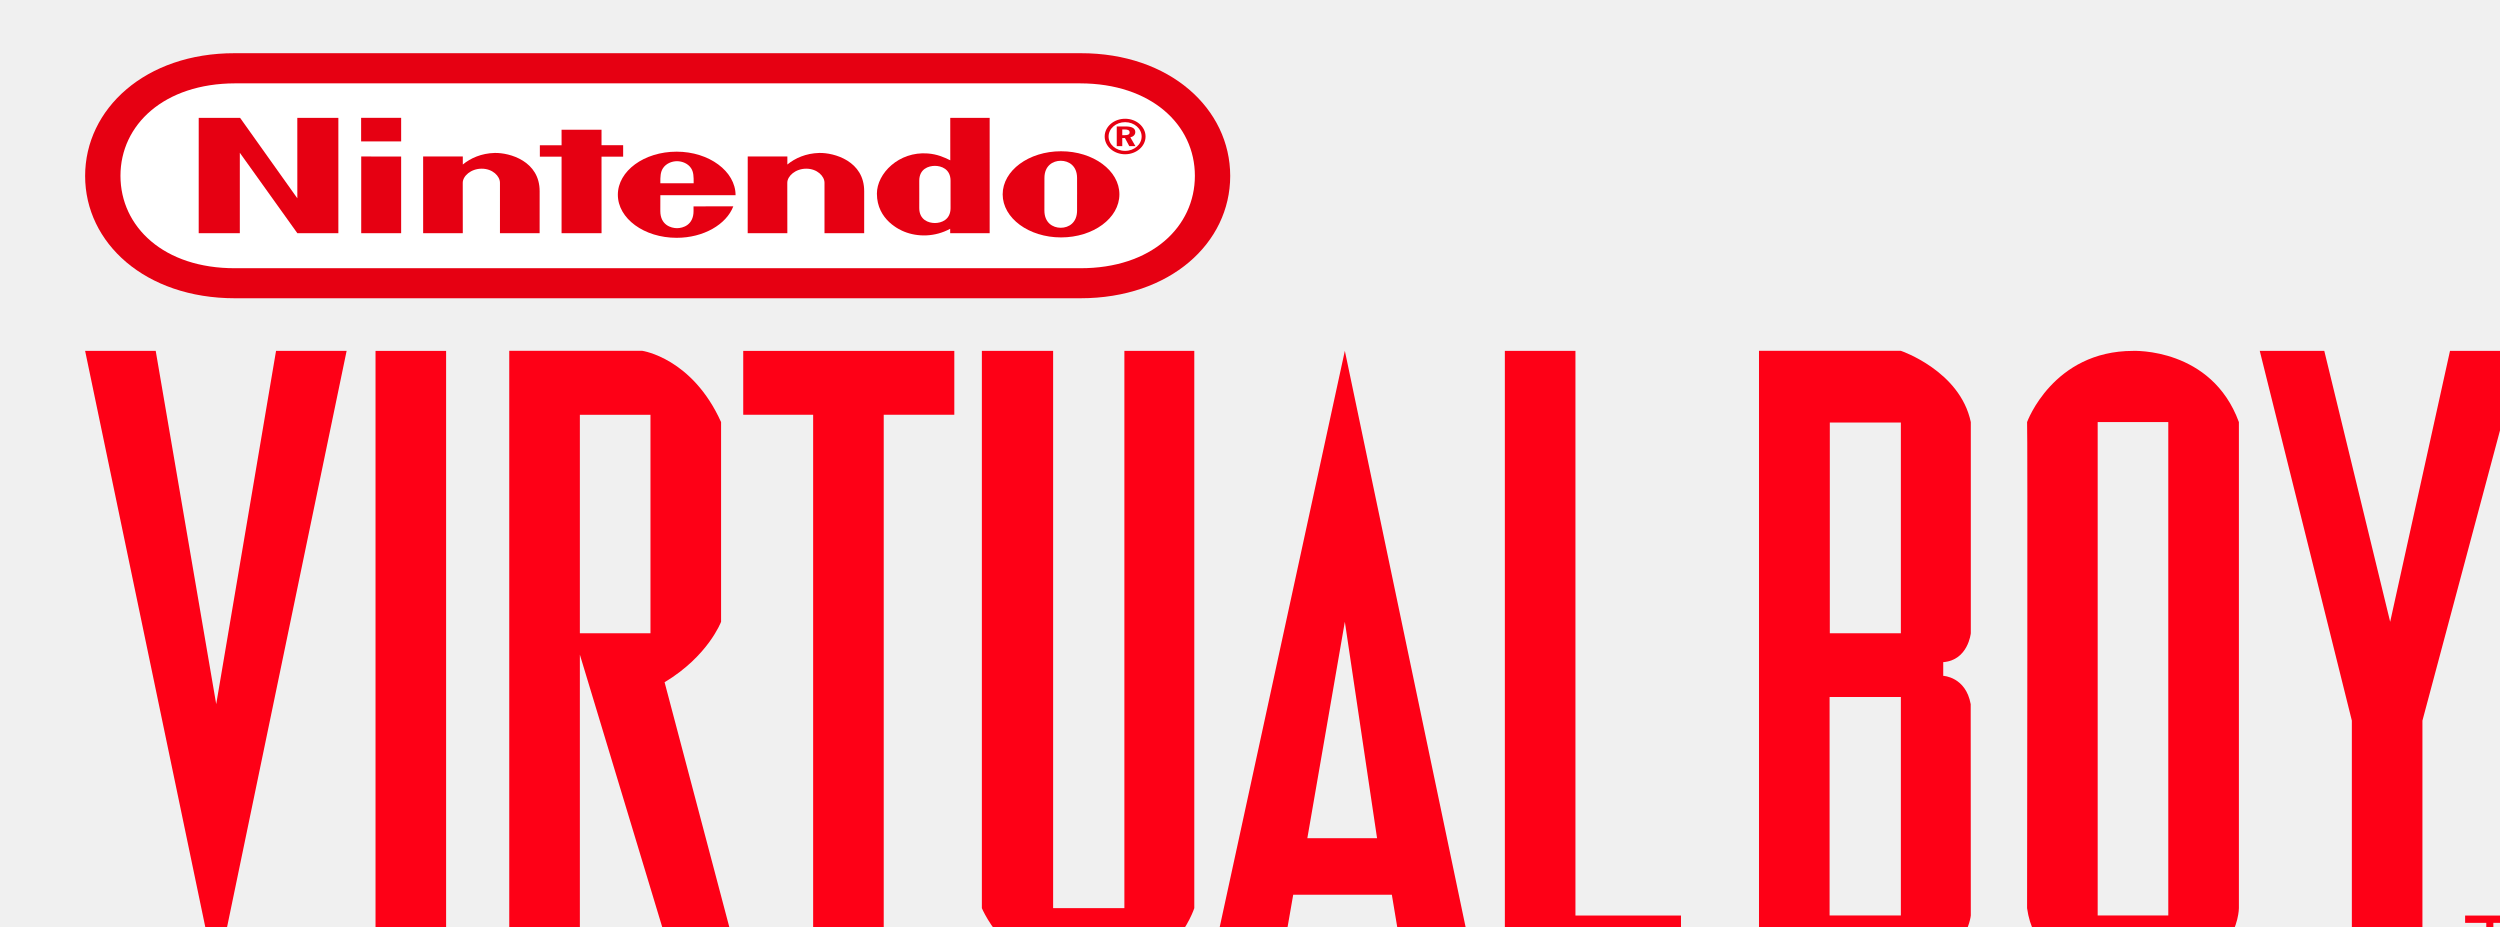
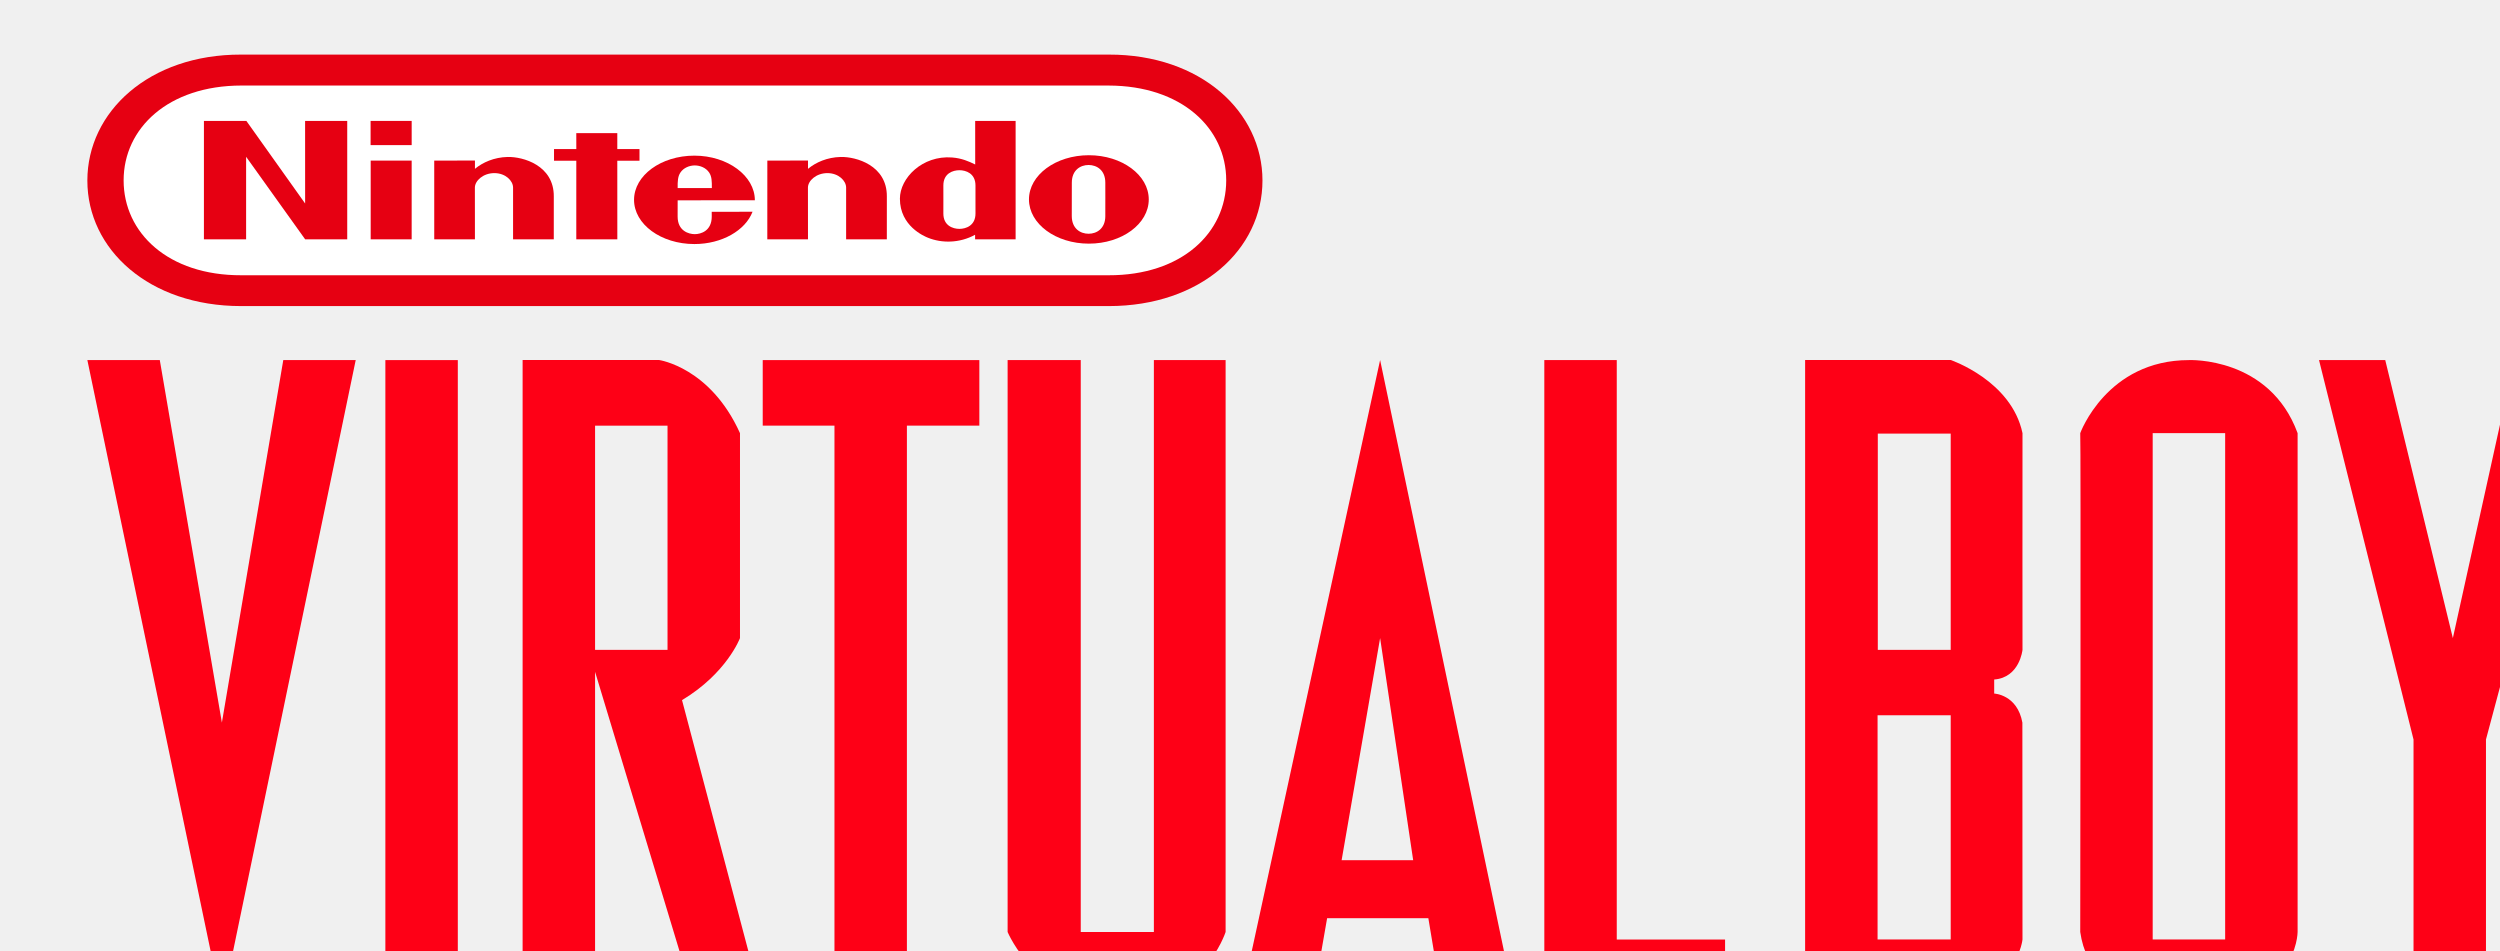
<svg xmlns="http://www.w3.org/2000/svg" version="1.1" id="svg52" style="fill:none">
  <defs id="defs56" />
  <path d="M 44.15,56.06 C 27.275,56.055 16,45.667 16,33.071 16,20.475 27.301,9.968 44.124,10 H 203.099 c 16.823,-0.032 28.124,10.475 28.124,23.071 0,12.596 -11.275,22.984 -28.149,22.989 z" id="path2" style="fill:#e60012;stroke-width:0.819" />
  <path d="m 44.201,15.666 c -13.359,0.022 -21.559,7.779 -21.559,17.375 0,9.594 8.149,17.415 21.559,17.373 H 203.022 c 13.41,0.04 21.562,-7.779 21.562,-17.373 0,-9.594 -8.2,-17.35 -21.559,-17.373 z" id="path4" style="fill:#ffffff;stroke-width:0.819" />
-   <path d="m 207.629,25.657 c 0,-1.842 1.72,-3.337 3.841,-3.337 2.12,0 3.841,1.495 3.841,3.337 0,1.842 -1.721,3.337 -3.841,3.337 -2.121,0 -3.841,-1.495 -3.841,-3.337 z m 3.841,2.701 c 1.715,0 3.107,-1.209 3.107,-2.699 0,-1.492 -1.392,-2.699 -3.107,-2.699 -1.715,0 -3.107,1.209 -3.107,2.699 0,1.49 1.392,2.699 3.107,2.699 z" id="path6" style="clip-rule:evenodd;fill:#e60012;fill-rule:evenodd;stroke-width:0.819" />
-   <path d="m 213.383,24.83 c 0,-0.708 -0.603,-1.065 -1.817,-1.065 h -1.669 v 3.697 h 1.037 v -1.515 h 0.505 l 0.815,1.515 h 1.152 l -0.951,-1.651 c 0.58,-0.127 0.928,-0.494 0.928,-0.981 z m -1.944,0.576 h -0.505 v -1.075 h 0.454 c 0.623,0 0.929,0.166 0.929,0.551 0,0.367 -0.286,0.524 -0.878,0.524 z" id="path8" style="clip-rule:evenodd;fill:#e60012;fill-rule:evenodd;stroke-width:0.819" />
  <path d="m 130.357,39.663 c 0,-0.809 -0.005,-0.874 -0.005,-0.874 l 7.476,-0.005 c -1.305,3.404 -5.585,5.914 -10.649,5.914 -6.105,0 -11.052,-3.622 -11.052,-8.094 0,-4.472 4.947,-8.097 11.052,-8.097 6.105,0 11.075,3.704 11.075,8.176 0,0.007 -14.14,0.003 -14.14,0.003 0,0 -0.005,2.187 -0.005,2.977 0,2.637 2.032,3.223 3.141,3.223 1.109,0 3.107,-0.586 3.107,-3.223 z m -5.745,-8.05 c -0.477,0.72 -0.509,1.564 -0.498,2.828 l 6.262,0.003 c 0.011,-1.264 -0.01,-2.108 -0.486,-2.831 -0.585,-0.888 -1.662,-1.31 -2.639,-1.316 0,0 8.7e-4,0 8.7e-4,0 h -0.003 c 8.8e-4,0 8.8e-4,0 0.002,0 -0.978,0.005 -2.054,0.427 -2.64,1.316 z" id="path10" style="clip-rule:evenodd;fill:#e60012;fill-rule:evenodd;stroke-width:0.819" />
  <path d="m 153.968,28.748 c 2.807,-0.07 8.5,1.527 8.46,7.235 -0.006,1.013 -0.003,7.846 -0.003,7.846 h -7.456 c 0,0 0,-8.568 0,-9.47 0,-1.256 -1.384,-2.654 -3.43,-2.654 -2.044,0 -3.564,1.398 -3.564,2.654 0,0.616 0.009,9.47 0.009,9.47 h -7.451 l 0.006,-14.418 7.448,-0.005 c 0,0 -0.01,1.16 0,1.517 1.435,-1.189 3.504,-2.113 5.982,-2.175 z" id="path12" style="fill:#e60012;stroke-width:0.819" />
  <path d="m 92.969,28.748 c 2.807,-0.07 8.5,1.527 8.46,7.235 -0.005,1.013 -0.003,7.846 -0.003,7.846 h -7.457 c 0,0 0,-8.568 0,-9.47 0,-1.256 -1.383,-2.654 -3.43,-2.654 -2.044,0 -3.564,1.398 -3.564,2.654 0,0.616 0.009,9.47 0.009,9.47 h -7.451 l -0.003,-14.418 7.457,-0.005 c 0,0 -0.009,1.16 0,1.517 1.435,-1.189 3.501,-2.113 5.982,-2.175 z" id="path14" style="fill:#e60012;stroke-width:0.819" />
  <path d="m 186.013,22.151 h -7.408 v 0 c 0,0 0,4.64 0.005,7.977 -1.2,-0.586 -2.467,-1.15 -4.247,-1.286 -5.411,-0.412 -9.544,3.744 -9.544,7.55 0,5.018 4.456,6.875 5.134,7.148 2.524,1.023 5.765,1.025 8.637,-0.541 0,0.134 0.003,0.834 0.003,0.834 h 7.419 z m -7.353,11.823 v 2.577 0 c 0,0 0.003,1.631 0.003,2.557 0,2.227 -1.775,2.811 -2.944,2.811 -1.192,0 -2.941,-0.583 -2.941,-2.811 0,-0.767 0.003,-2.565 0.003,-2.565 0,0 -0.003,-1.83 -0.003,-2.57 0,-2.23 1.749,-2.798 2.944,-2.798 1.167,0 2.939,0.569 2.939,2.798 z" id="path16" style="clip-rule:evenodd;fill:#e60012;fill-rule:evenodd;stroke-width:0.819" />
  <path d="m 188.457,36.527 c 0,-4.472 4.91,-8.097 10.97,-8.097 6.059,0 10.97,3.625 10.97,8.097 0,4.472 -4.91,8.097 -10.97,8.097 -6.057,0 -10.97,-3.625 -10.97,-8.097 z m 13.982,3.037 c 0,-0.874 0.003,-3.054 0.003,-3.054 l 0.003,0.007 c -0.008,-0.47 -0.006,-1.627 -0.005,-2.512 0,-0.204 0,-0.393 0,-0.557 0,-2.289 -1.569,-3.23 -3.067,-3.23 -1.494,0 -3.067,0.941 -3.067,3.23 0,0.874 -0.005,3.007 -0.005,3.007 0,0 -0.003,2.235 -0.003,3.109 0,2.299 1.569,3.248 3.076,3.248 1.503,0 3.067,-0.948 3.067,-3.248 z" id="path18" style="clip-rule:evenodd;fill:#e60012;fill-rule:evenodd;stroke-width:0.819" />
  <path d="m 67.875,26.578 v -4.432 h 7.523 v 4.432 z" id="path20" style="fill:#e60012;stroke-width:0.819" />
  <path d="M 67.892,43.834 V 29.414 l 7.505,0.003 v 14.418 z" id="path22" style="fill:#e60012;stroke-width:0.819" />
  <path d="m 105.549,43.834 0.002,-14.391 h -4.082 v -2.14 l 4.084,-0.003 -0.005,-2.92 h 7.511 v 2.917 h 4.065 v 2.145 h -4.065 l 0.006,14.391 z" id="path24" style="fill:#e60012;stroke-width:0.819" />
  <path d="m 37.347,43.834 0.003,-21.683 h 7.777 l 10.758,15.121 -0.006,-15.121 h 7.717 V 43.834 H 55.891 L 45.076,28.713 v 15.121 z" id="path26" style="fill:#e60012;stroke-width:0.819" />
  <path d="M 16,65.952 40.638,184.085 65.149,65.952 H 51.883 L 40.638,132.347 29.267,65.952 Z" id="path28" style="fill:#fe0016;stroke-width:1.017" />
  <path d="M 70.582,65.952 H 83.848 V 184.086 H 70.582 Z" id="path30" style="fill:#fe0016;stroke-width:1.017" />
  <path d="m 95.717,65.939 v 118.152 h 13.271 v -61.046 l 18.455,61.045 h 12.235 l -14.765,-55.861 c 8.203,-4.921 10.617,-11.363 10.617,-11.363 V 79.333 C 130.096,67.267 120.724,65.939 120.724,65.939 Z m 13.271,12.026 h 13.271 v 41.057 h -13.271 z" id="path32" style="fill:#fe0016;stroke-width:1.017" />
  <path d="m 139.694,65.952 h 39.674 V 77.954 H 166.1 V 184.085 h -13.266 V 77.955 h -13.14 z" id="path34" style="fill:#fe0016;stroke-width:1.017" />
  <path d="m 252.77,65.939 -25.631,118.027 v 0.124 h 13.147 l 2.779,-15.924 h 18.538 l 2.654,15.924 h 13.271 z m 0,50.926 6.055,40.683 h -13.106 z" id="path36" style="fill:#fe0016;stroke-width:1.017" />
  <path d="m 282.844,65.952 h 13.268 V 172.082 h 19.838 v 12.003 h -33.104 z" id="path38" style="fill:#fe0016;stroke-width:1.017" />
  <path d="m 424.733,65.952 h 12.129 l 12.382,50.919 11.245,-50.919 h 13.391 l -18.572,69.49 v 48.643 h -13.267 v -48.642 z" id="path40" style="fill:#fe0016;stroke-width:1.017" />
  <path d="m 400.924,65.952 c -15.078,0 -19.925,13.382 -19.925,13.382 0.124,0.19 0,88.834 0,91.362 2,14.36 19.925,13.39 19.925,13.39 19.892,0 19.886,-13.39 19.886,-13.39 V 79.333 C 415.667,65.29 400.924,65.952 400.924,65.952 Z m -6.656,13.381 h 13.272 v 92.729 h -13.272 z" id="path42" style="fill:#fe0016;stroke-width:1.017" />
  <path d="m 184.546,65.952 h 13.394 V 170.694 h 13.393 V 65.952 h 13.139 V 170.694 c 0,0 -4.296,13.393 -19.33,13.393 -15.035,0 -20.596,-13.393 -20.596,-13.393 z" id="path44" style="fill:#fe0016;stroke-width:1.017" />
  <path d="m 330.611,65.939 v 118.152 h 26.665 c 12.377,-3.223 13.146,-12.028 13.146,-12.028 0,0 -0.02,-31.558 -0.02,-39.715 -0.929,-5.149 -5.163,-5.322 -5.163,-5.322 0,0 -0.017,-1.436 0,-2.571 4.679,-0.358 5.184,-5.433 5.184,-5.433 0,0 -0.019,-31.527 0,-39.688 C 368.399,69.696 357.277,65.939 357.277,65.939 Z m 13.311,13.477 h 13.353 v 39.605 h -13.353 z m -0.041,51.592 h 13.394 v 41.055 h -13.394 z" id="path46" style="fill:#fe0016;stroke-width:1.017" />
-   <path d="m 463.333,172.083 h 9.221 v 1.372 h -3.916 v 10.63 h -1.328 v -10.63 h -3.979 v -1.372 z" id="path48" style="fill:#fe0016;stroke-width:1.017" />
-   <path d="m 473.882,184.085 v -12.002 h 1.327 l 4.739,10.708 4.547,-10.708 h 1.39 v 12.002 h -1.39 v -9.29 l -3.921,9.29 h -1.341 l -4.022,-9.29 v 9.29 z" id="path50" style="fill:#fe0016;stroke-width:1.017" />
</svg>
